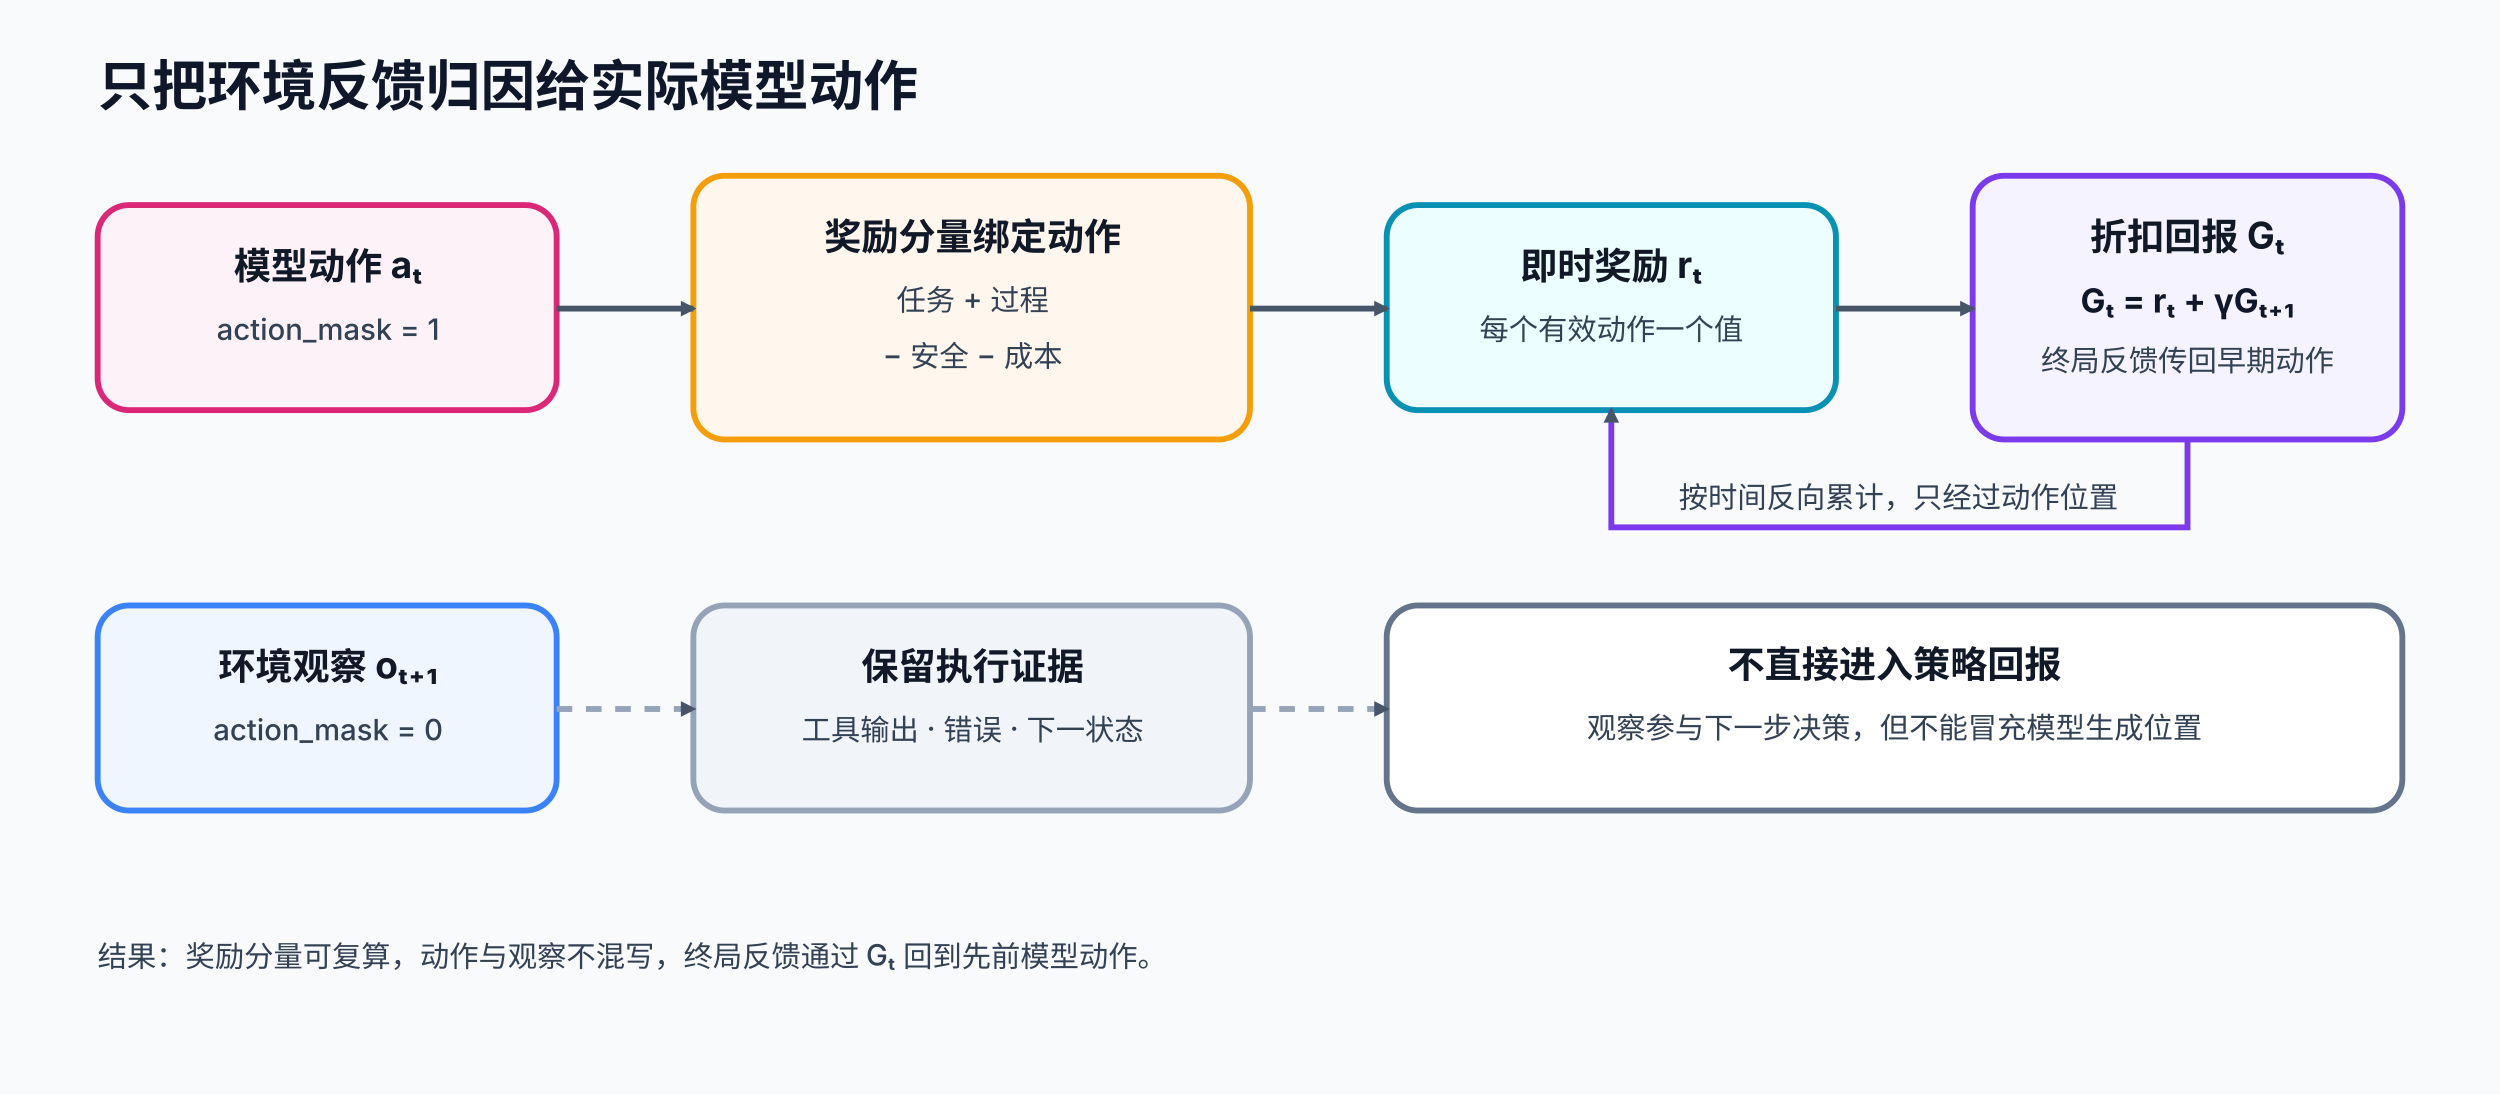
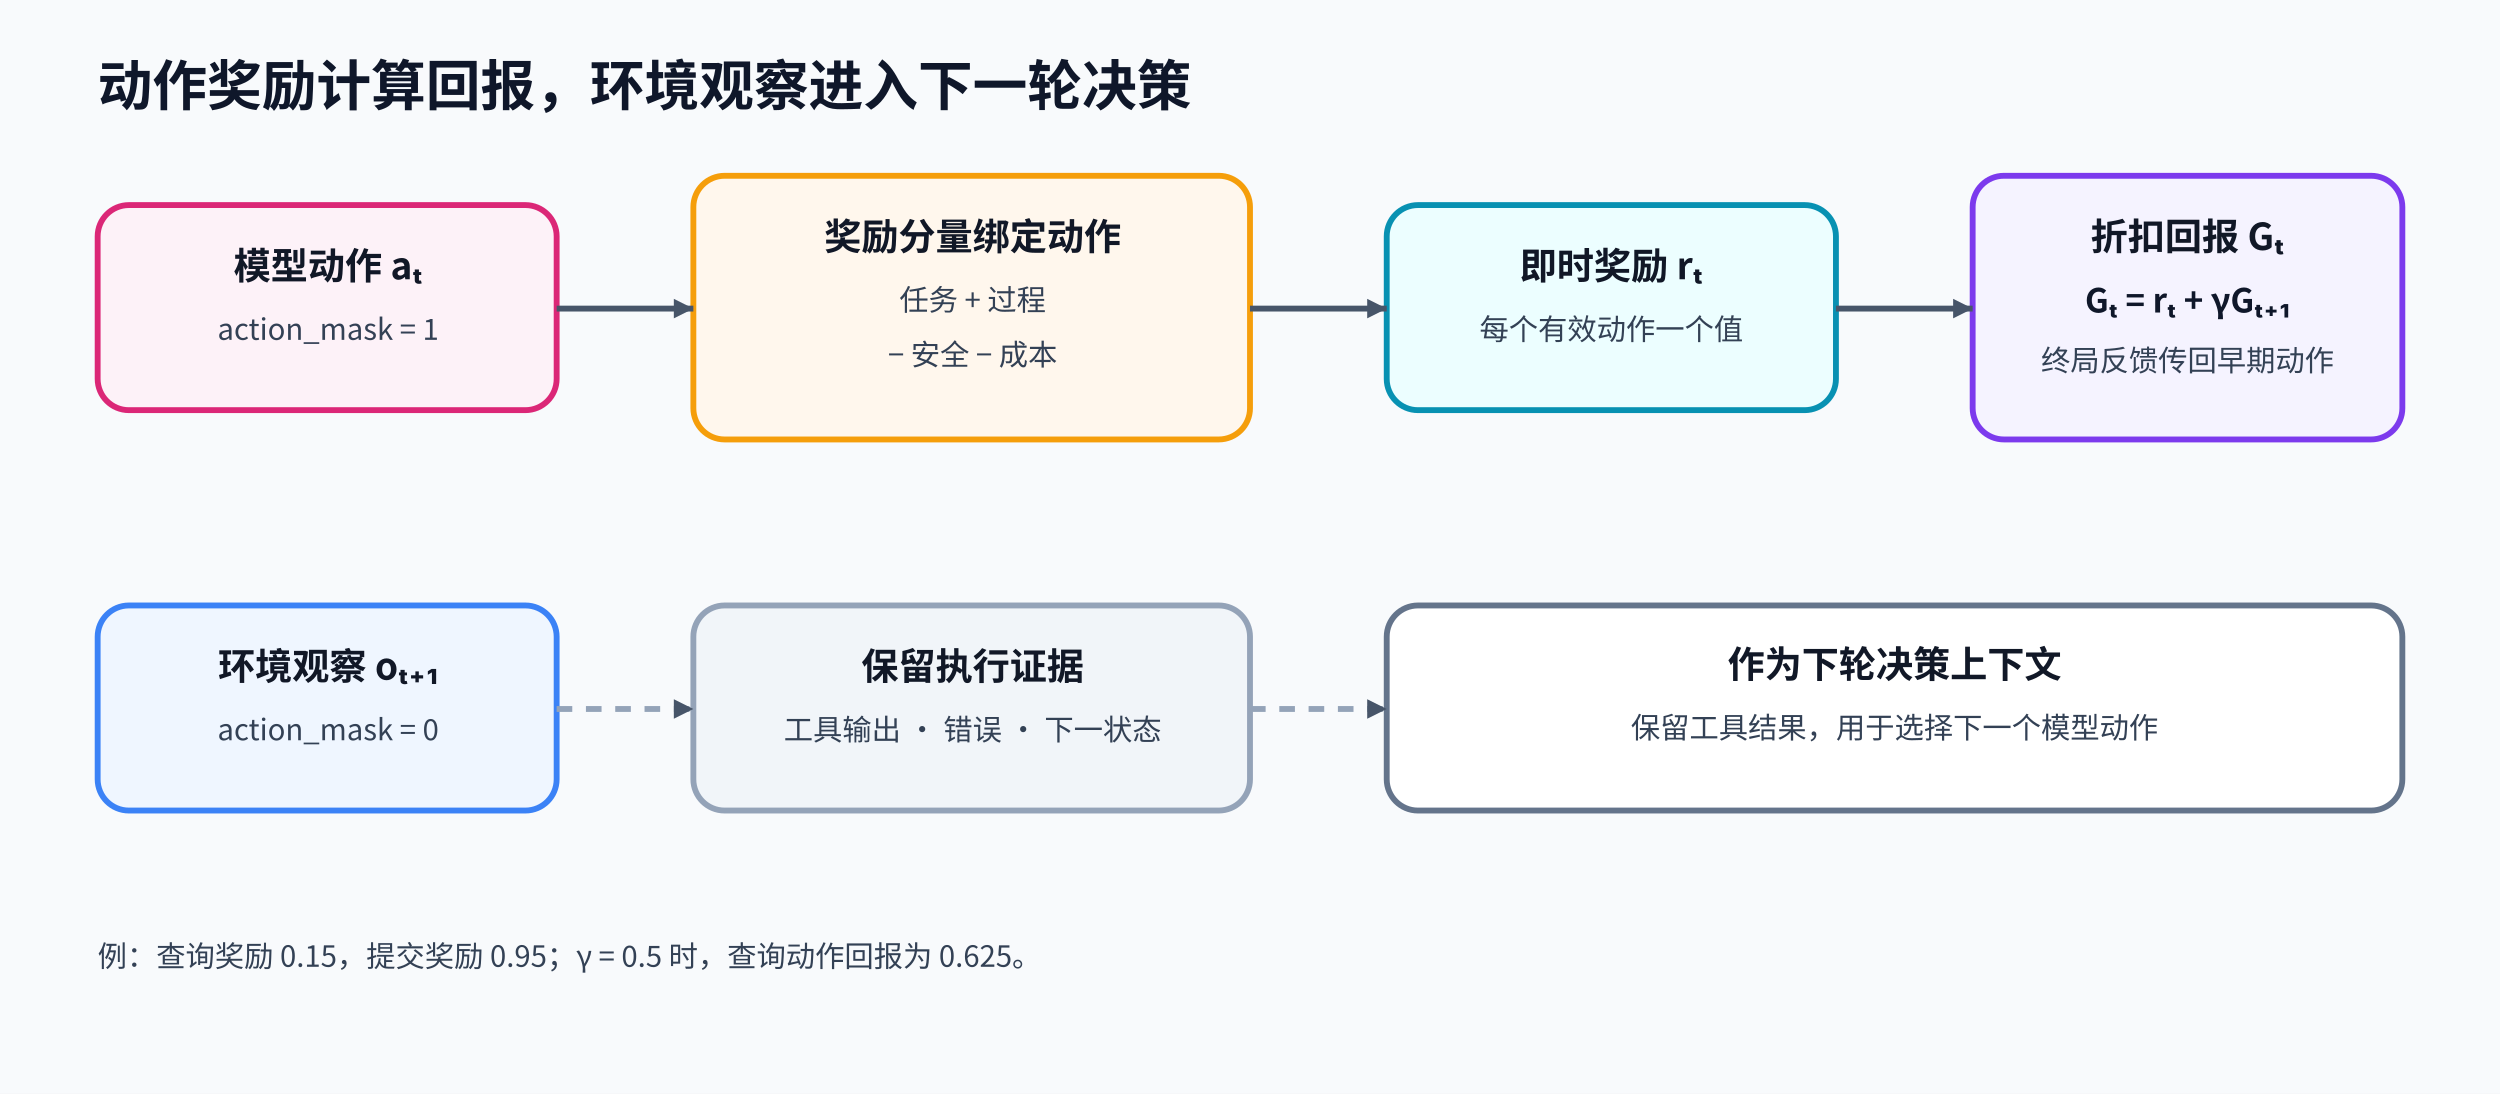
<svg xmlns="http://www.w3.org/2000/svg" width="1280" height="560" viewBox="0 0 1280 560" role="img" aria-labelledby="title desc">
  <defs>
-     <marker id="arrow" viewBox="0 0 10 10" refX="8" refY="5" markerWidth="8" markerHeight="8" orient="auto" markerUnits="userSpaceOnUse">
+     <marker id="arrow" viewBox="0 0 10 10" refX="10" refY="5" markerWidth="10" markerHeight="10" orient="auto" markerUnits="userSpaceOnUse">
      <path d="M0 0 L10 5 L0 10 Z" fill="#475569" />
    </marker>
    <style>
-       .title{font-family:"Inter","Noto Sans CJK SC",sans-serif;font-size:28px;font-weight:700;fill:#0f172a}
-       .label{font-family:"Inter","Noto Sans CJK SC",sans-serif;font-size:19px;font-weight:700;fill:#111827}
-       .small{font-family:"Inter","Noto Sans CJK SC",sans-serif;font-size:15px;font-weight:500;fill:#334155}
-       .formula{font-family:"Inter","Noto Sans CJK SC",sans-serif;font-size:17px;font-weight:700;fill:#0f172a}
+       .title{font-family:"Noto Sans CJK SC","Inter",sans-serif;font-size:28px;font-weight:700;fill:#0f172a}
+       .label{font-family:"Noto Sans CJK SC","Inter",sans-serif;font-size:19px;font-weight:700;fill:#111827}
+       .small{font-family:"Noto Sans CJK SC","Inter",sans-serif;font-size:15px;font-weight:500;fill:#334155}
+       .formula{font-family:"Noto Sans CJK SC","Inter",sans-serif;font-size:17px;font-weight:700;fill:#0f172a}
      .box{stroke-width:3;rx:16;ry:16}
      .flow{stroke:#475569;stroke-width:3;fill:none;marker-end:url(#arrow)}
      .credit{stroke:#7c3aed;stroke-width:3;fill:none;marker-end:url(#arrow)}
      .muted{stroke:#94a3b8;stroke-width:3;fill:none;stroke-dasharray:8 7;marker-end:url(#arrow)}
    </style>
  </defs>
  <rect width="1280" height="560" fill="#f8fafc" />
-   <text x="50" y="54" class="title">只把环境反馈归因给实际模型动作</text>
+   <text x="50" y="54" class="title">动作奖励计算回报，环境观察进入下一轮决策</text>
  <rect x="50" y="105" width="235" height="105" class="box" fill="#fdf2f8" stroke="#db2777" />
  <text x="168" y="143" text-anchor="middle" class="label">模型动作 aₜ</text>
  <text x="168" y="174" text-anchor="middle" class="small">action_mask = 1</text>
  <rect x="355" y="90" width="285" height="135" class="box" fill="#fff7ed" stroke="#f59e0b" />
  <text x="498" y="128" text-anchor="middle" class="label">奖励分量绑定动作</text>
  <text x="498" y="159" text-anchor="middle" class="small">任务 + 过程</text>
  <text x="498" y="187" text-anchor="middle" class="small">− 安全 − 成本</text>
  <rect x="710" y="105" width="230" height="105" class="box" fill="#ecfeff" stroke="#0891b2" />
  <text x="825" y="143" text-anchor="middle" class="label">即时奖励 rₜ</text>
  <text x="825" y="174" text-anchor="middle" class="small">每个有效动作一个值</text>
  <rect x="1010" y="90" width="220" height="135" class="box" fill="#f5f3ff" stroke="#7c3aed" />
  <text x="1120" y="128" text-anchor="middle" class="label">折扣回报 Gₜ</text>
  <text x="1120" y="160" text-anchor="middle" class="formula">Gₜ = rₜ + γGₜ₊₁</text>
  <text x="1120" y="190" text-anchor="middle" class="small">终局反馈传回早期动作</text>
  <path d="M285 158H355" class="flow" />
  <path d="M640 158H710" class="flow" />
  <path d="M940 158H1010" class="flow" />
  <rect x="50" y="310" width="235" height="105" class="box" fill="#eff6ff" stroke="#3b82f6" />
  <text x="168" y="348" text-anchor="middle" class="label">环境观察 oₜ₊₁</text>
  <text x="168" y="379" text-anchor="middle" class="small">action_mask = 0</text>
  <rect x="355" y="310" width="285" height="105" class="box" fill="#f1f5f9" stroke="#94a3b8" />
  <text x="498" y="348" text-anchor="middle" class="label">保留执行证据</text>
  <text x="498" y="379" text-anchor="middle" class="small">工具输出 · 错误 · 下一状态</text>
  <rect x="710" y="310" width="520" height="105" class="box" fill="#ffffff" stroke="#64748b" />
-   <text x="970" y="347" text-anchor="middle" class="label">不直接进入策略回报</text>
-   <text x="970" y="378" text-anchor="middle" class="small">观察参与下一步决策，但不能冒充模型生成位置</text>
+   <text x="970" y="347" text-anchor="middle" class="label">作为下轮决策上下文</text>
+   <text x="970" y="378" text-anchor="middle" class="small">保留工具结果，用于选择下一个模型动作</text>
  <path d="M285 363H355" class="muted" />
  <path d="M640 363H710" class="muted" />
-   <path d="M1120 225V270H825V210" class="credit" />
-   <text x="972" y="260" text-anchor="middle" class="small">按时间反向累计，只经过动作位置</text>
-   <text x="50" y="495" class="small">结果：奖励分量可复算，动作与观察不混写，终局反馈通过 Gₜ 回到先前模型动作。</text>
+   <text x="50" y="495" class="small">例：查询奖励 0.15，提交奖励 0.95；γ = 0.5 时，查询动作回报为 0.625。</text>
</svg>
